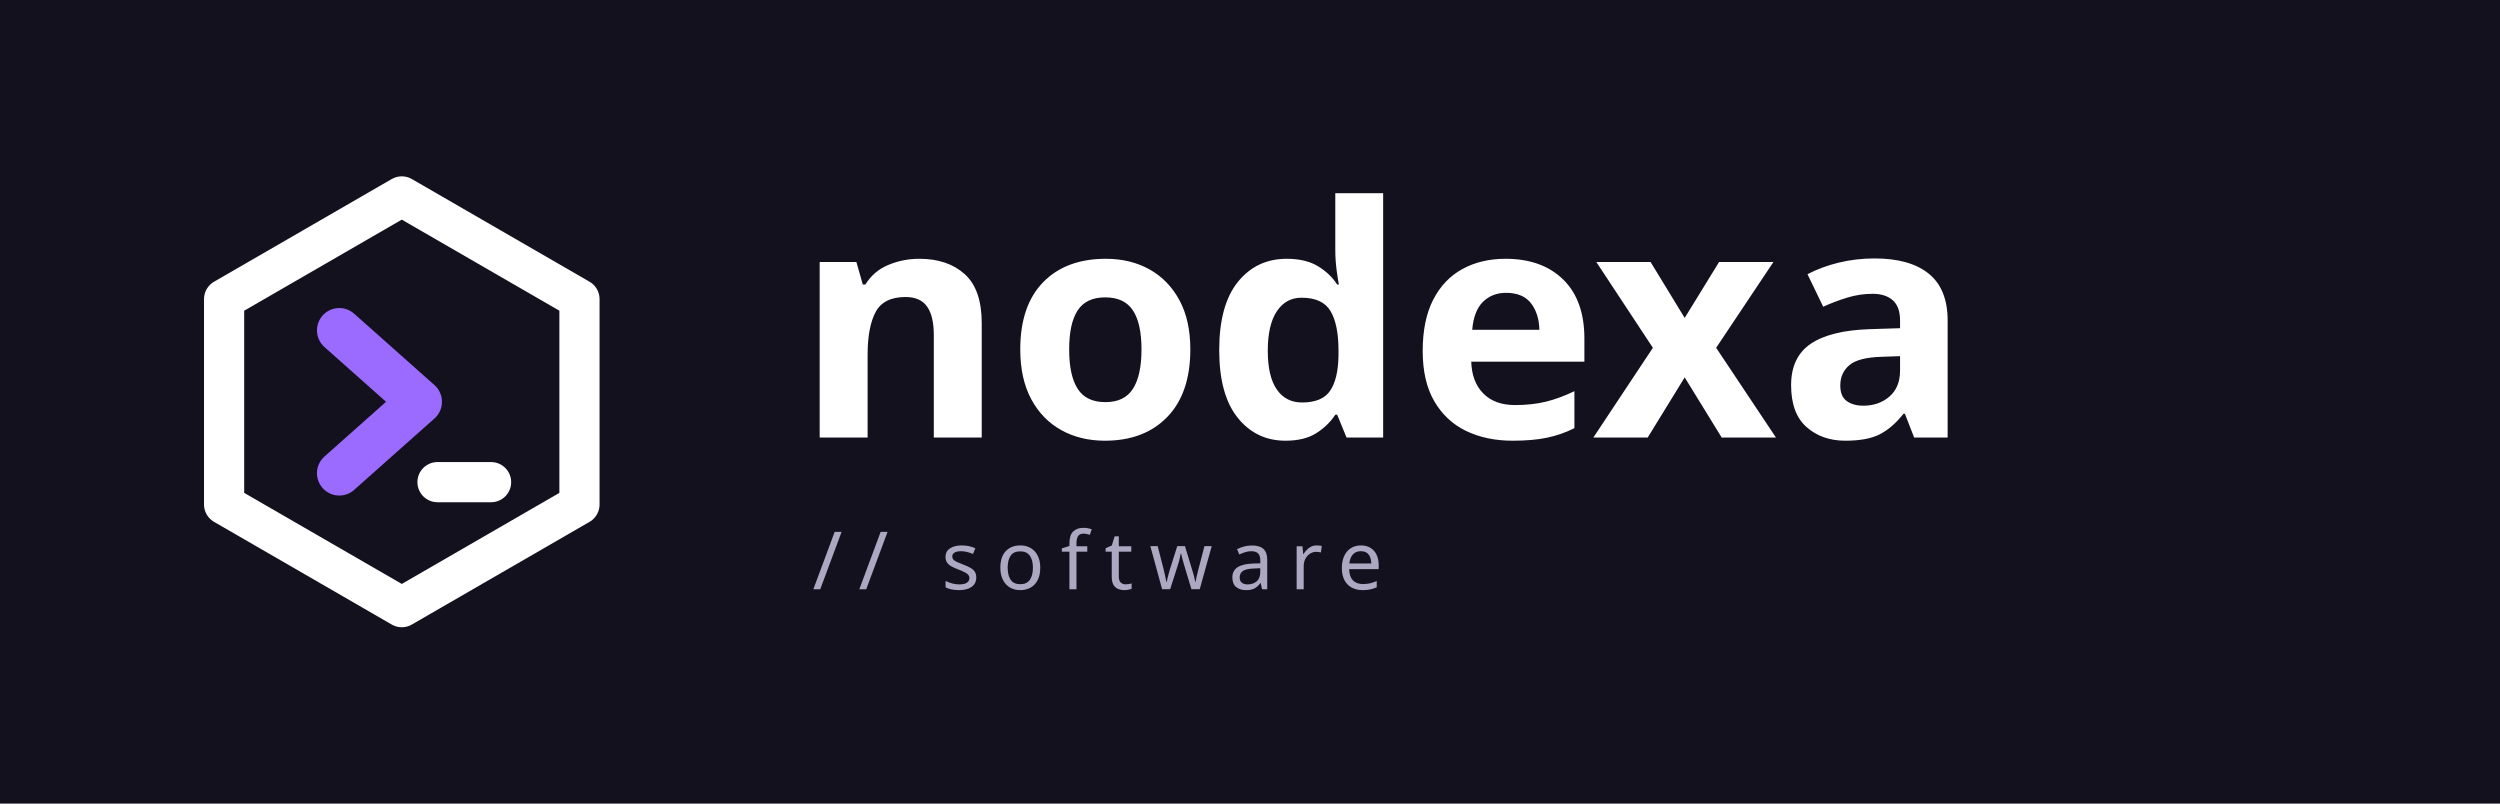
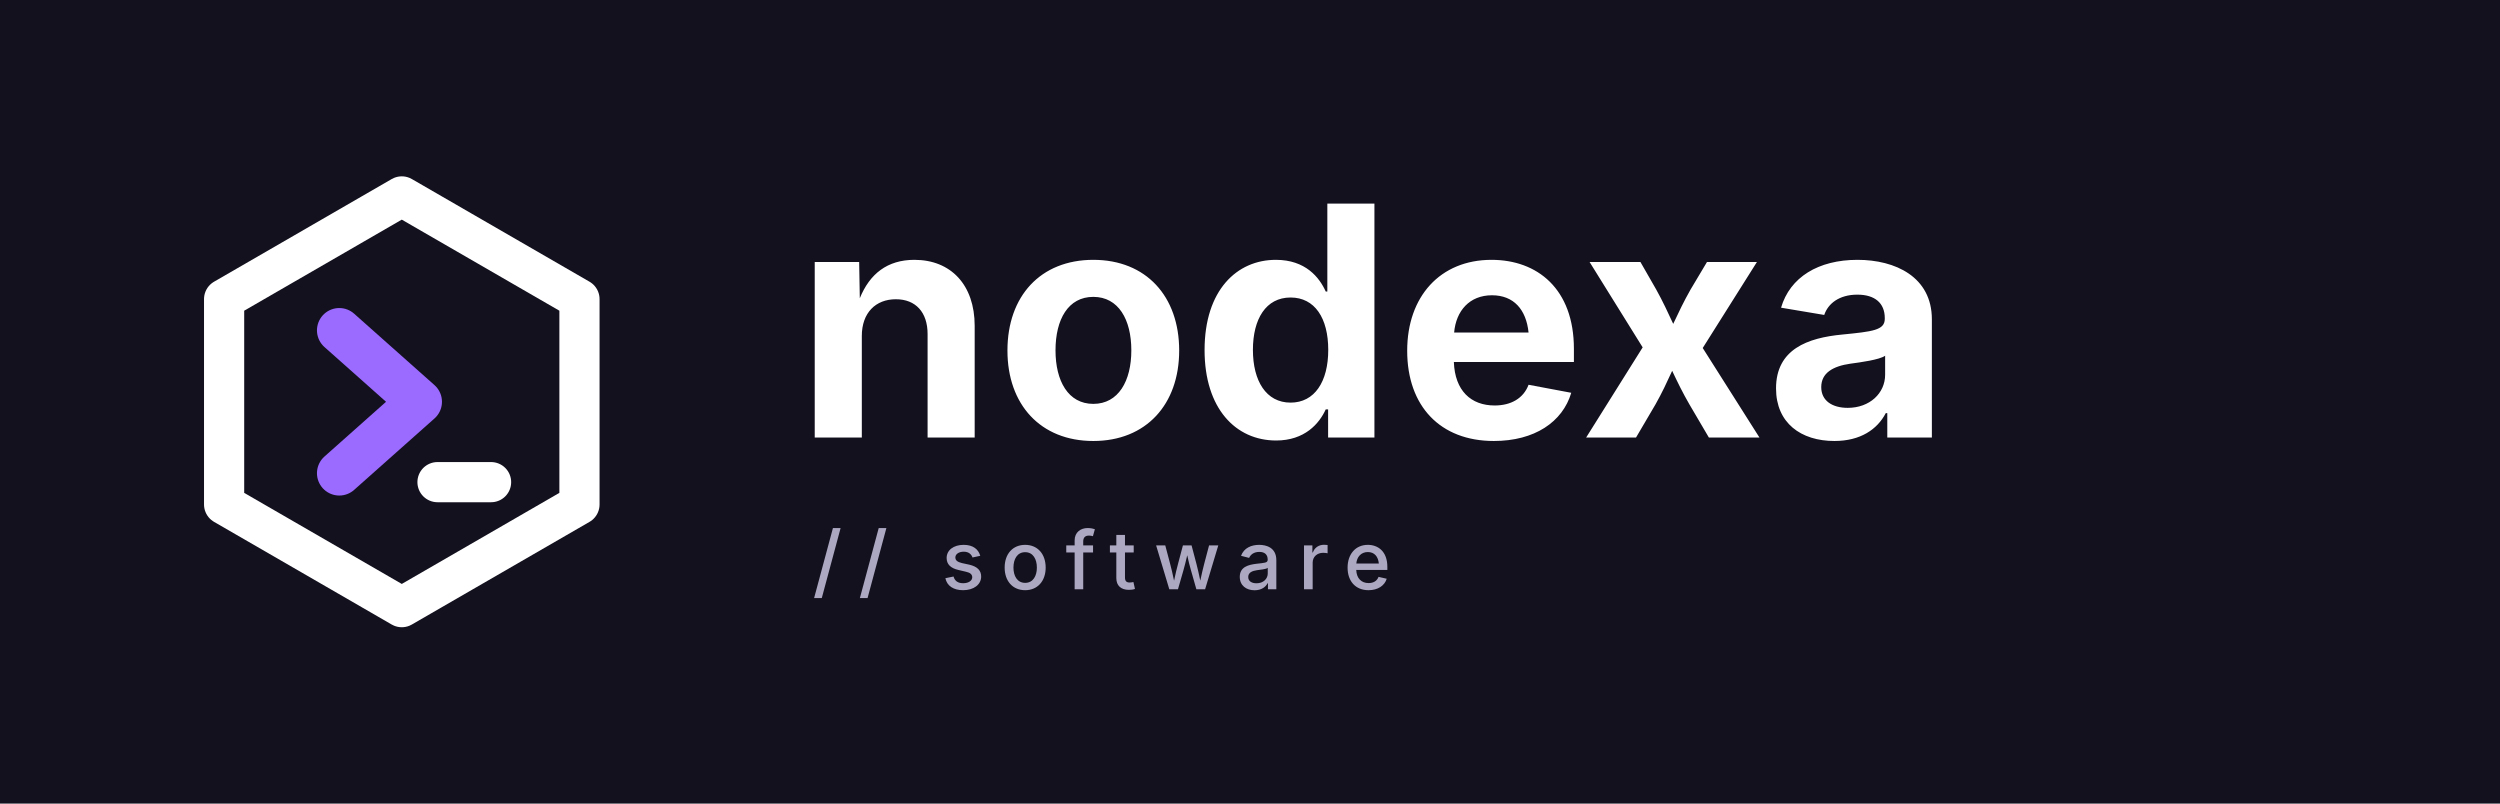
<svg xmlns="http://www.w3.org/2000/svg" viewBox="0 0 560 180">
  <rect width="560" height="180" fill="#14111F" />
  <g transform="translate(30,30)">
    <polygon points="60,14 99.8,37 99.8,83 60,106 20.2,83 20.2,37" fill="none" stroke="#FFFFFF" stroke-width="9" stroke-linejoin="round" />
    <polyline points="46,44 64,60 46,76" fill="none" stroke="#9B6BFF" stroke-width="10" stroke-linecap="round" stroke-linejoin="round" />
    <line x1="68" y1="78" x2="80" y2="78" stroke="#FFFFFF" stroke-width="9" stroke-linecap="round" />
  </g>
-   <text x="178" y="98" font-family="'Chakra Petch', 'Arial Narrow', sans-serif" font-weight="700" font-size="72" letter-spacing="0" fill="#FFFFFF">nodexa</text>
-   <text x="182" y="132" font-family="'Chakra Petch', 'Arial Narrow', sans-serif" font-weight="500" font-size="18" letter-spacing="3.6" fill="#ADA8C2">// software</text>
+   <text x="178" y="98" font-family="Inter, Arial, sans-serif" font-weight="700" font-size="72" letter-spacing="0" fill="#FFFFFF">nodexa</text>
+   <text x="182" y="132" font-family="Inter, Arial, sans-serif" font-weight="500" font-size="18" letter-spacing="3.6" fill="#ADA8C2">// software</text>
</svg>
